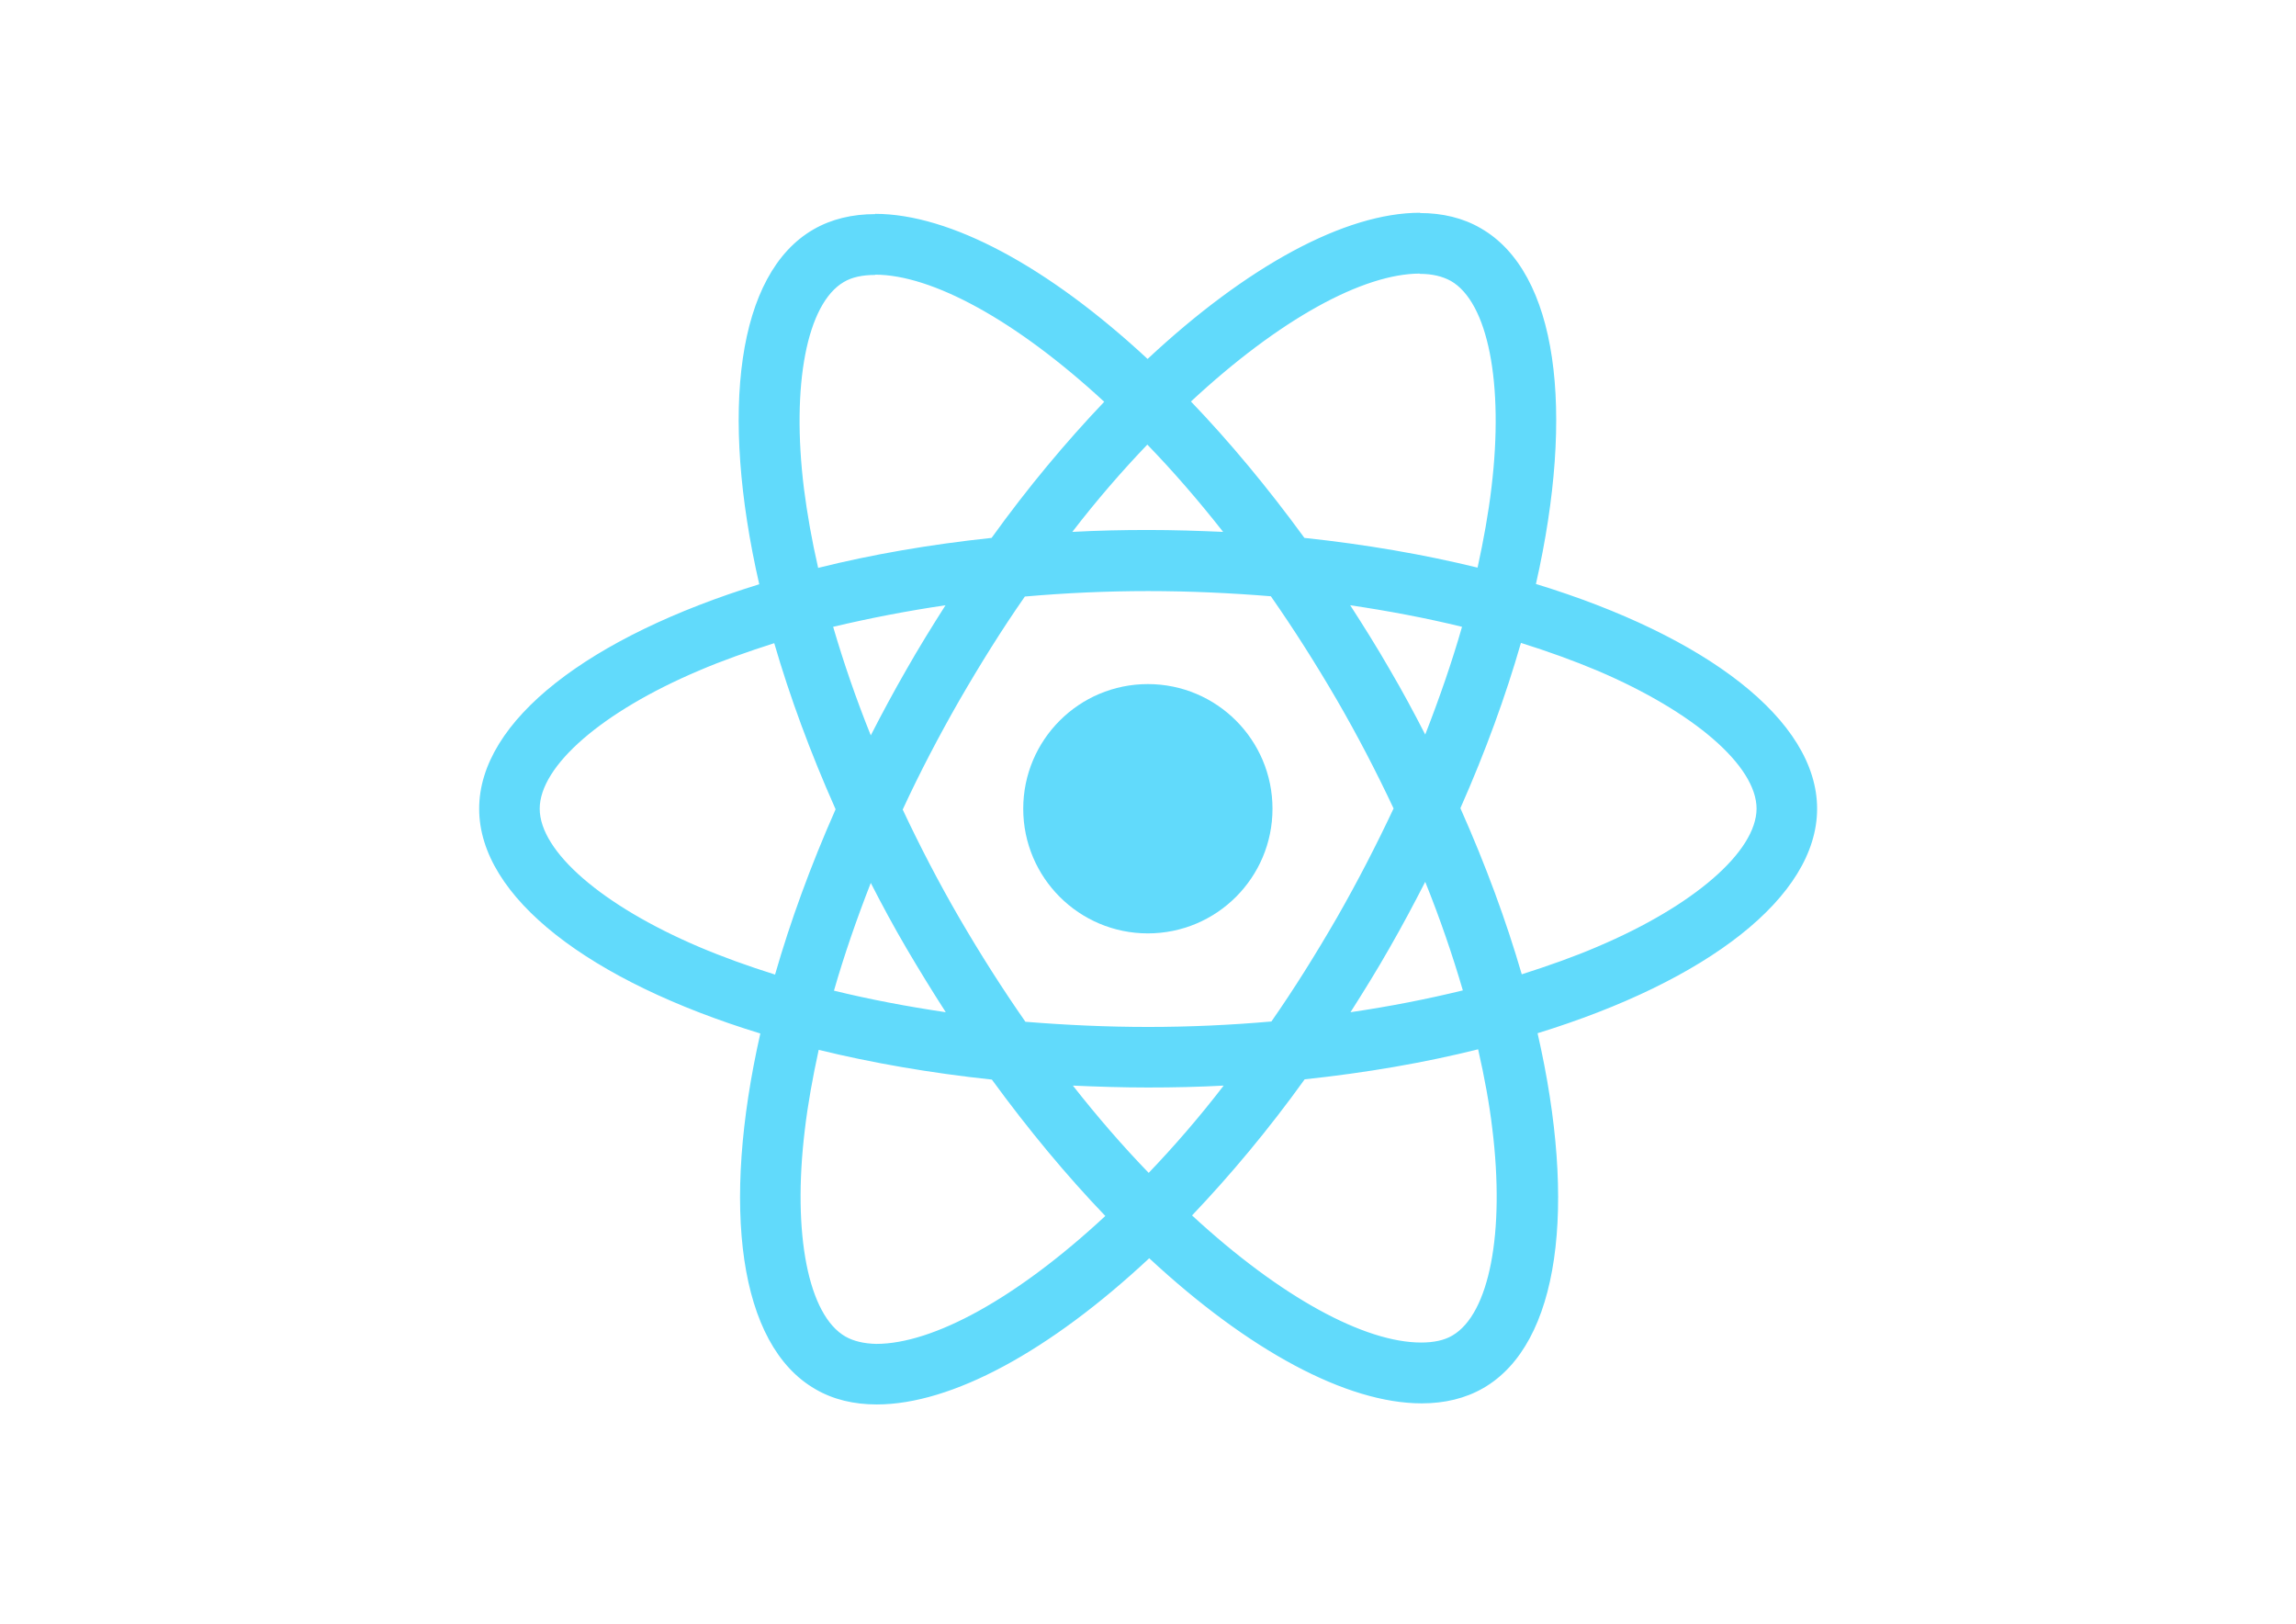
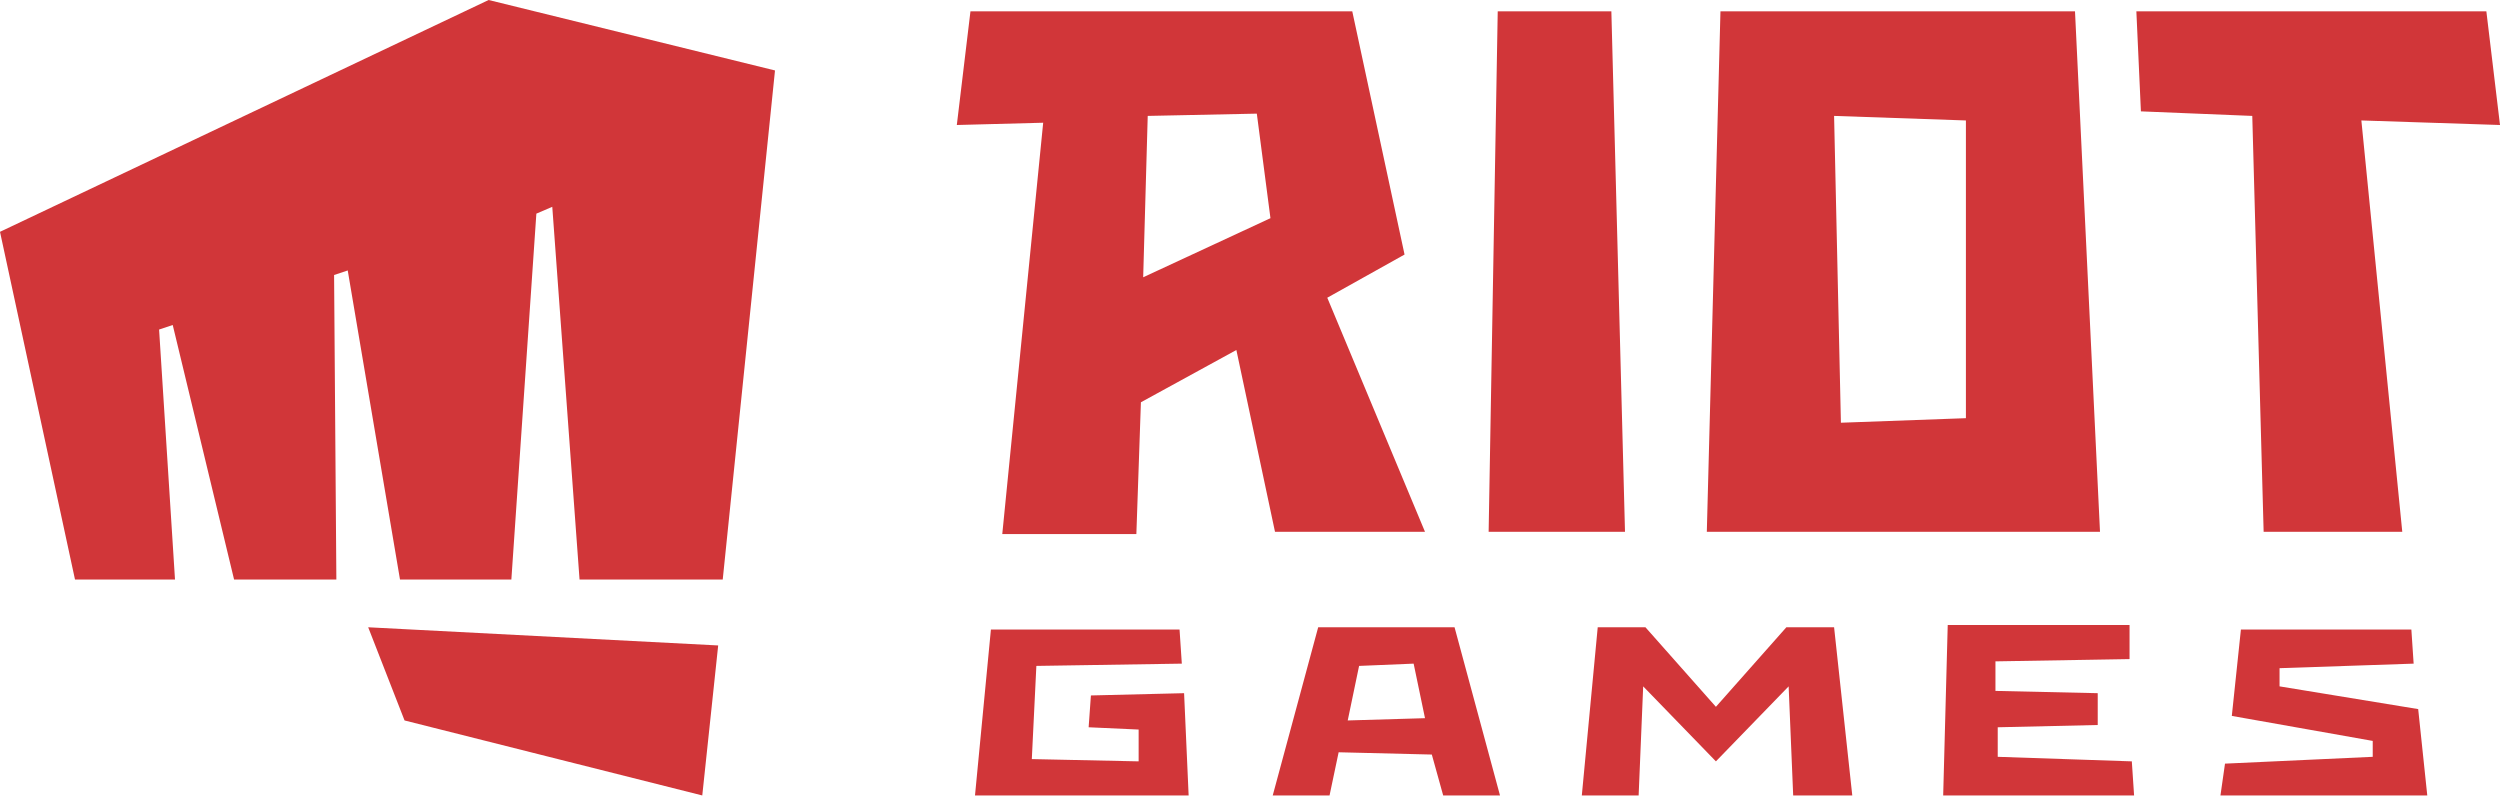
- <svg xmlns="http://www.w3.org/2000/svg" viewBox="0 0 841.9 595.3">
-   <g fill="#61DAFB">
-     <path d="M666.3 296.5c0-32.5-40.7-63.3-103.1-82.4 14.4-63.6 8-114.2-20.2-130.4-6.5-3.8-14.1-5.6-22.4-5.6v22.3c4.6 0 8.3.9 11.4 2.6 13.6 7.8 19.5 37.5 14.9 75.7-1.1 9.4-2.9 19.3-5.1 29.4-19.6-4.8-41-8.5-63.5-10.9-13.5-18.5-27.5-35.3-41.6-50 32.6-30.3 63.2-46.9 84-46.9V78c-27.5 0-63.5 19.6-99.9 53.6-36.4-33.8-72.4-53.2-99.9-53.2v22.3c20.7 0 51.4 16.5 84 46.6-14 14.7-28 31.4-41.3 49.9-22.6 2.4-44 6.1-63.6 11-2.3-10-4-19.7-5.2-29-4.7-38.2 1.1-67.9 14.6-75.8 3-1.8 6.9-2.6 11.5-2.6V78.5c-8.4 0-16 1.8-22.6 5.6-28.1 16.2-34.4 66.7-19.9 130.1-62.2 19.2-102.7 49.9-102.7 82.3 0 32.5 40.7 63.3 103.1 82.4-14.4 63.6-8 114.2 20.2 130.4 6.5 3.8 14.1 5.6 22.5 5.6 27.5 0 63.5-19.6 99.9-53.6 36.4 33.8 72.4 53.2 99.9 53.2 8.4 0 16-1.8 22.6-5.6 28.1-16.2 34.4-66.7 19.9-130.1 62-19.1 102.5-49.9 102.5-82.3zm-130.2-66.7c-3.7 12.9-8.3 26.2-13.5 39.5-4.1-8-8.4-16-13.1-24-4.6-8-9.5-15.8-14.4-23.4 14.2 2.1 27.9 4.7 41 7.9zm-45.8 106.5c-7.8 13.5-15.8 26.3-24.1 38.2-14.9 1.3-30 2-45.2 2-15.1 0-30.2-.7-45-1.9-8.3-11.9-16.4-24.6-24.2-38-7.6-13.1-14.5-26.4-20.8-39.8 6.2-13.4 13.2-26.8 20.7-39.9 7.8-13.5 15.8-26.3 24.1-38.2 14.9-1.3 30-2 45.2-2 15.1 0 30.2.7 45 1.9 8.3 11.9 16.4 24.6 24.2 38 7.6 13.1 14.5 26.4 20.8 39.8-6.3 13.4-13.2 26.8-20.7 39.9zm32.3-13c5.4 13.4 10 26.8 13.8 39.8-13.1 3.2-26.9 5.9-41.2 8 4.9-7.7 9.8-15.6 14.4-23.7 4.6-8 8.9-16.1 13-24.1zM421.2 430c-9.3-9.6-18.6-20.3-27.8-32 9 .4 18.2.7 27.5.7 9.4 0 18.7-.2 27.8-.7-9 11.7-18.3 22.4-27.5 32zm-74.4-58.9c-14.2-2.1-27.9-4.7-41-7.9 3.7-12.9 8.3-26.2 13.5-39.5 4.1 8 8.4 16 13.1 24 4.7 8 9.5 15.8 14.4 23.4zM420.7 163c9.3 9.6 18.6 20.3 27.8 32-9-.4-18.2-.7-27.5-.7-9.4 0-18.7.2-27.8.7 9-11.7 18.3-22.4 27.5-32zm-74 58.9c-4.9 7.7-9.8 15.6-14.4 23.7-4.6 8-8.9 16-13 24-5.4-13.4-10-26.8-13.8-39.8 13.1-3.1 26.9-5.8 41.2-7.9zm-90.5 125.2c-35.4-15.1-58.3-34.9-58.3-50.6 0-15.7 22.9-35.6 58.3-50.6 8.6-3.7 18-7 27.7-10.1 5.7 19.6 13.2 40 22.5 60.9-9.2 20.8-16.6 41.1-22.2 60.6-9.9-3.1-19.3-6.5-28-10.2zM310 490c-13.6-7.8-19.5-37.5-14.9-75.7 1.1-9.4 2.9-19.3 5.1-29.4 19.6 4.8 41 8.5 63.5 10.9 13.5 18.5 27.5 35.3 41.6 50-32.6 30.3-63.2 46.9-84 46.9-4.5-.1-8.3-1-11.3-2.7zm237.2-76.2c4.7 38.2-1.1 67.9-14.6 75.8-3 1.8-6.9 2.6-11.5 2.6-20.7 0-51.4-16.5-84-46.6 14-14.7 28-31.4 41.3-49.9 22.6-2.4 44-6.1 63.6-11 2.3 10.1 4.1 19.8 5.2 29.1zm38.5-66.7c-8.6 3.7-18 7-27.7 10.1-5.7-19.6-13.2-40-22.5-60.9 9.2-20.8 16.6-41.1 22.2-60.6 9.9 3.1 19.3 6.5 28.1 10.2 35.4 15.1 58.3 34.9 58.3 50.6-.1 15.7-23 35.6-58.4 50.6zM320.8 78.4z" />
-     <circle cx="420.9" cy="296.5" r="45.7" />
-     <path d="M520.5 78.1z" />
-   </g>
+ <svg xmlns="http://www.w3.org/2000/svg" version="1.1" baseProfile="full" fill="#D13639" viewBox="0 0 110 35">
+   <path d="M17.8 31.7l-1.6-4.1 15.4.8-.7 6.6zM21.5 0L0 10.2l3.3 15.3h4.4l-.7-11 .6-.2 2.7 11.2h4.5l-.1-13.4.6-.2 2.3 13.6h4.9l1.1-16.1.7-.3 1.2 16.4h6.3l2.3-22.4zm84.9 31.2l-6.1-1v-.8l5.9-.2-.1-1.5h-7.5l-.4 3.8 6.2 1.1v.7l-6.5.3-.2 1.4h9.1l-.4-3.8zM48 30.6l-.1 1.4 2.2.1v1.4l-4.7-.1.2-4.1 6.4-.1-.1-1.5h-8.3l-.7 7.3h9.4l-.2-4.5-4.1.1zm39.9 2.7V32l4.4-.1v-1.4l-4.5-.1v-1.3l5.9-.1v-1.5h-8l-.2 7.5h8.4l-.1-1.5-5.9-.2zM81.5 35l-.8-7.4h-2.1l-3.1 3.5-3.1-3.5h-2.1l-.7 7.4h2.5l.2-4.8 3.2 3.3 3.2-3.3.2 4.8zM70.9.5h-5l-.4 22.9h6zm20.4 0H75.7l-.6 22.9h17.3L91.3.5zm-4.8 17.9l-5.5.2-.3-13.5 5.8.2v13.1zM110 5.5l-.6-5H94l.2 4.4 4.9.2.5 18.3h6.1l-1.8-18.1zM56.1 23.4h6.6l-4.3-10.3 3.4-1.9L59.5.5H42.7l-.6 5 3.8-.1-1.8 18.1H50l.2-5.8 4.2-2.3 1.7 8zM50.5 5.1l4.8-.1.6 4.6-5.6 2.6.2-7.1zm13 29.9H66l-2-7.4h-6L56 35h2.5l.4-1.9 4.1.1.5 1.8zm-4.2-3.3l.5-2.4 2.4-.1.5 2.4-3.4.1z" fill="#D13639" />
</svg>
